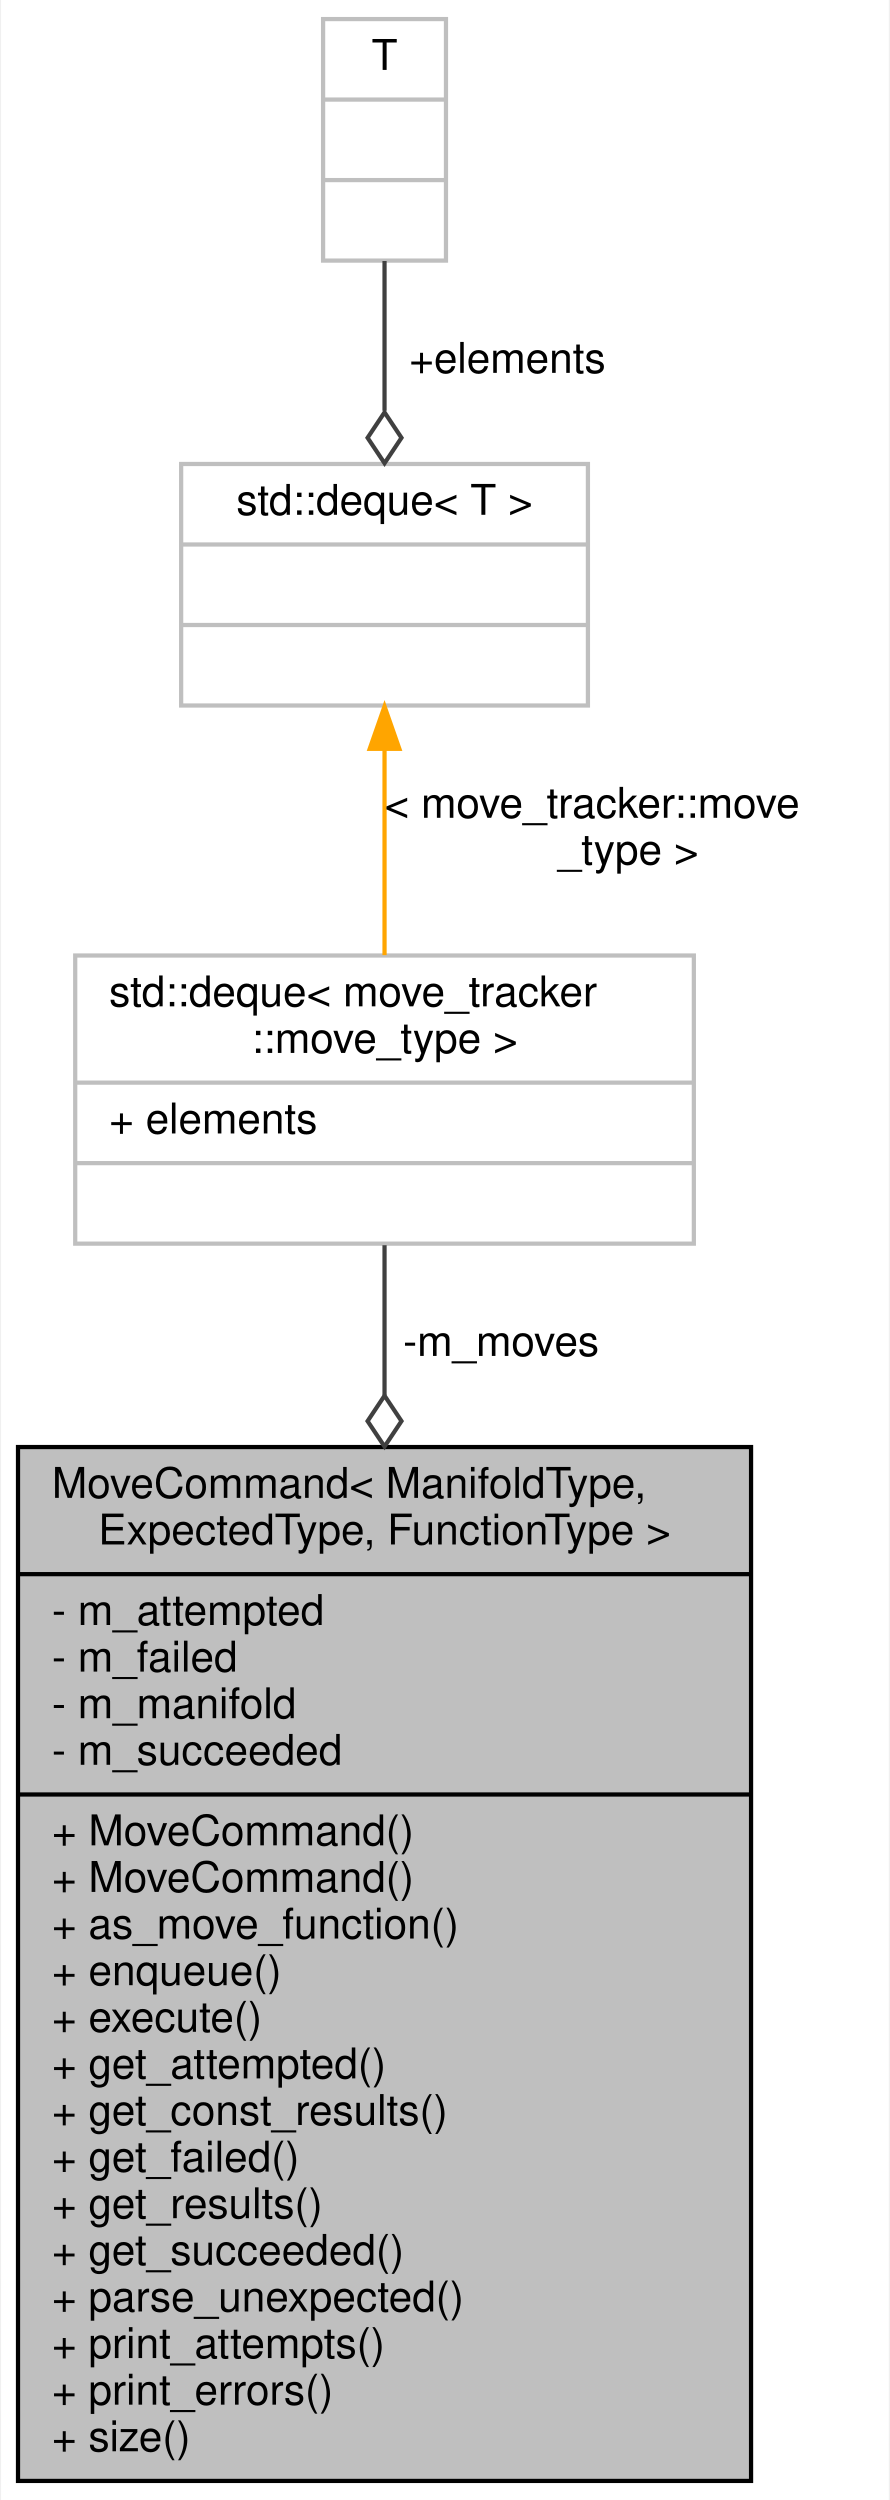
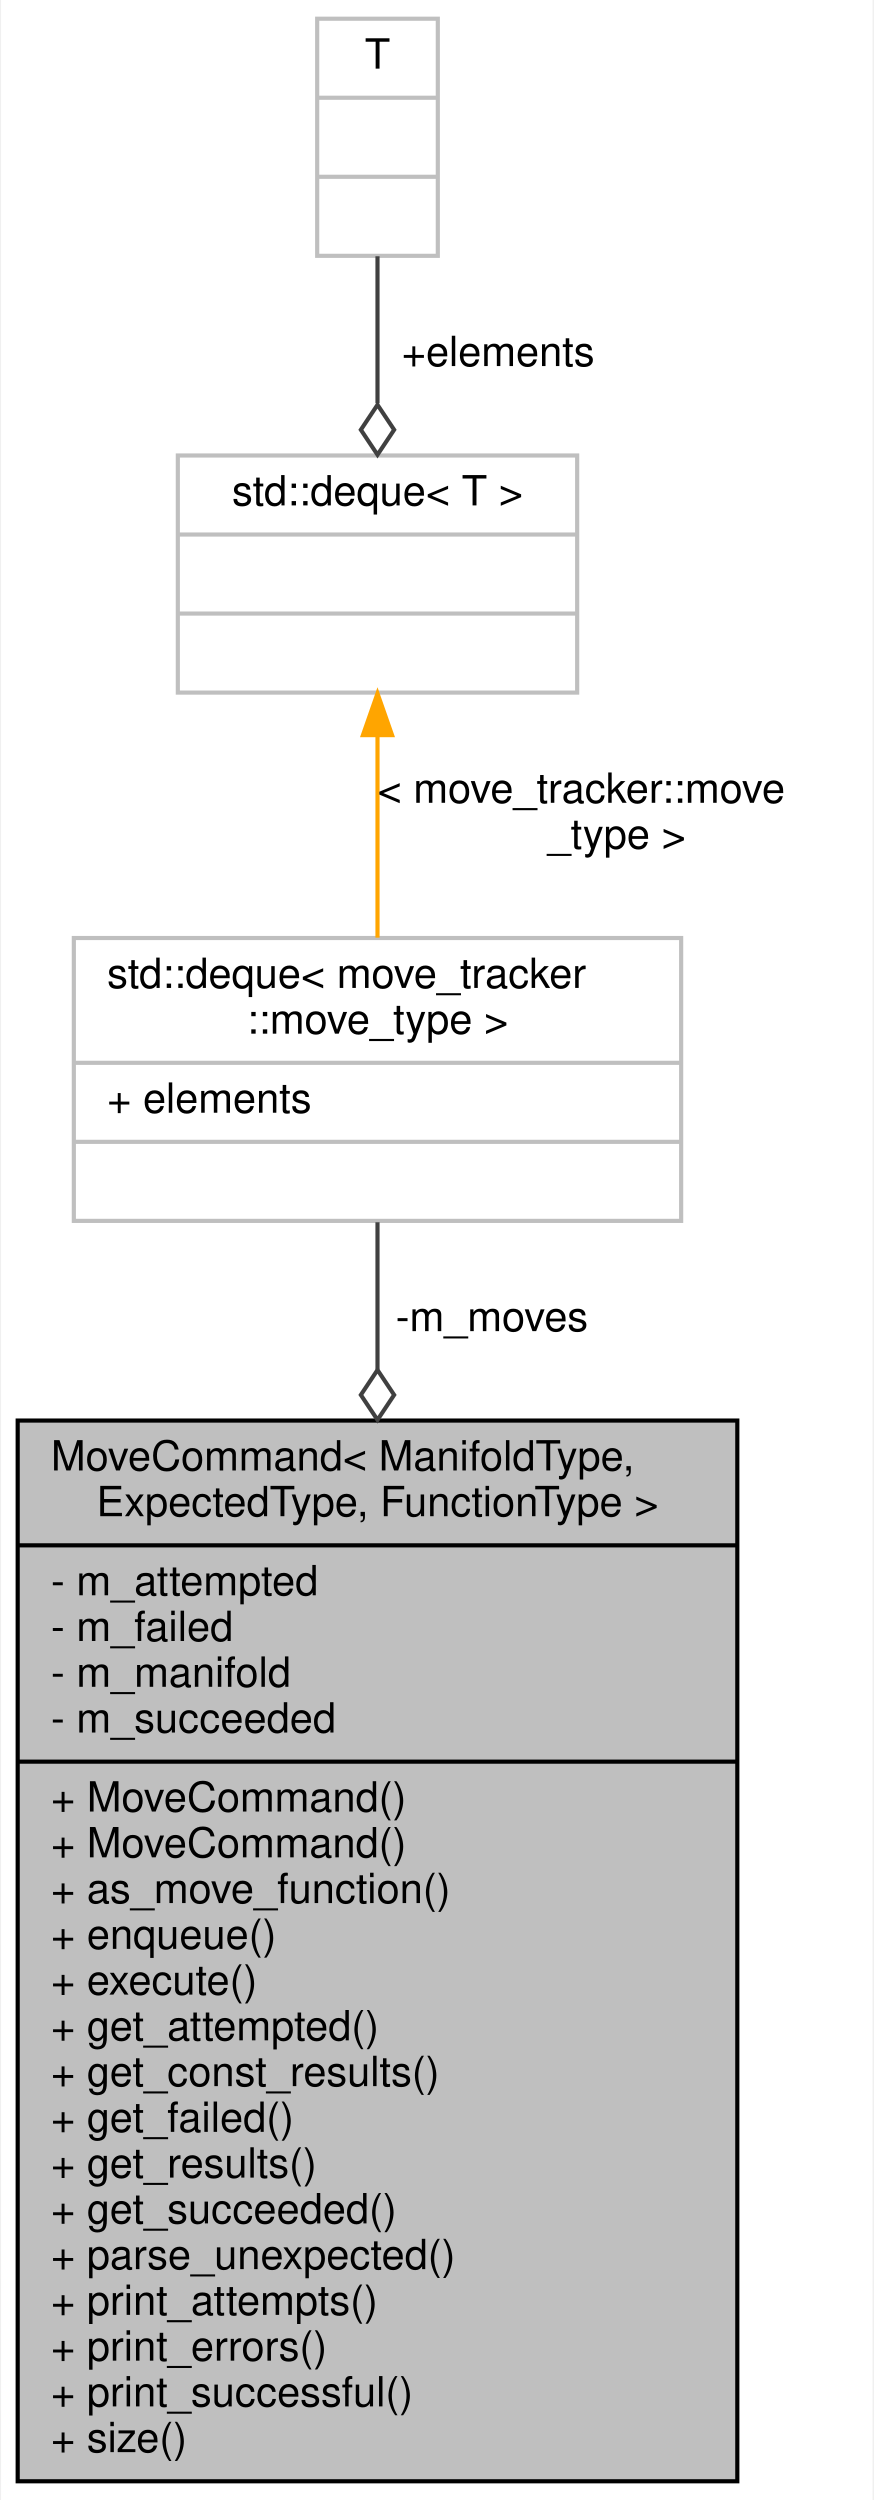
- <svg xmlns="http://www.w3.org/2000/svg" xmlns:xlink="http://www.w3.org/1999/xlink" width="210pt" height="590pt" viewBox="0.00 0.00 209.50 590.00">
-   <g id="graph0" class="graph" transform="scale(1 1) rotate(0) translate(4 586)">
-     <polygon fill="white" stroke="transparent" points="-4,4 -4,-586 205.5,-586 205.5,4 -4,4" />
+ <svg xmlns="http://www.w3.org/2000/svg" xmlns:xlink="http://www.w3.org/1999/xlink" width="210pt" height="601pt" viewBox="0.00 0.00 209.50 601.00">
+   <g id="graph0" class="graph" transform="scale(1 1) rotate(0) translate(4 597)">
+     <polygon fill="white" stroke="transparent" points="-4,4 -4,-597 205.5,-597 205.5,4 -4,4" />
    <g id="node1" class="node">
      <g id="a_node1">
        <a xlink:title=" ">
-           <polygon fill="#bfbfbf" stroke="black" points="0,-0.5 0,-244.5 173,-244.5 173,-0.5 0,-0.5" />
-           <text text-anchor="start" x="8" y="-232.5" font-family="Helvetica,sans-Serif" font-size="10.00">MoveCommand&lt; ManifoldType,</text>
-           <text text-anchor="middle" x="86.5" y="-221.5" font-family="Helvetica,sans-Serif" font-size="10.00"> ExpectedType, FunctionType &gt;</text>
-           <polyline fill="none" stroke="black" points="0,-214.5 173,-214.5 " />
-           <text text-anchor="start" x="8" y="-202.5" font-family="Helvetica,sans-Serif" font-size="10.00">- m_attempted</text>
-           <text text-anchor="start" x="8" y="-191.5" font-family="Helvetica,sans-Serif" font-size="10.00">- m_failed</text>
-           <text text-anchor="start" x="8" y="-180.5" font-family="Helvetica,sans-Serif" font-size="10.00">- m_manifold</text>
-           <text text-anchor="start" x="8" y="-169.5" font-family="Helvetica,sans-Serif" font-size="10.00">- m_succeeded</text>
-           <polyline fill="none" stroke="black" points="0,-162.5 173,-162.5 " />
+           <polygon fill="#bfbfbf" stroke="black" points="0,-0.5 0,-255.5 173,-255.5 173,-0.5 0,-0.5" />
+           <text text-anchor="start" x="8" y="-243.5" font-family="Helvetica,sans-Serif" font-size="10.00">MoveCommand&lt; ManifoldType,</text>
+           <text text-anchor="middle" x="86.5" y="-232.5" font-family="Helvetica,sans-Serif" font-size="10.00"> ExpectedType, FunctionType &gt;</text>
+           <polyline fill="none" stroke="black" points="0,-225.5 173,-225.5 " />
+           <text text-anchor="start" x="8" y="-213.5" font-family="Helvetica,sans-Serif" font-size="10.00">- m_attempted</text>
+           <text text-anchor="start" x="8" y="-202.5" font-family="Helvetica,sans-Serif" font-size="10.00">- m_failed</text>
+           <text text-anchor="start" x="8" y="-191.5" font-family="Helvetica,sans-Serif" font-size="10.00">- m_manifold</text>
+           <text text-anchor="start" x="8" y="-180.5" font-family="Helvetica,sans-Serif" font-size="10.00">- m_succeeded</text>
+           <polyline fill="none" stroke="black" points="0,-173.5 173,-173.5 " />
+           <text text-anchor="start" x="8" y="-161.5" font-family="Helvetica,sans-Serif" font-size="10.00">+ MoveCommand()</text>
          <text text-anchor="start" x="8" y="-150.5" font-family="Helvetica,sans-Serif" font-size="10.00">+ MoveCommand()</text>
-           <text text-anchor="start" x="8" y="-139.5" font-family="Helvetica,sans-Serif" font-size="10.00">+ MoveCommand()</text>
-           <text text-anchor="start" x="8" y="-128.5" font-family="Helvetica,sans-Serif" font-size="10.00">+ as_move_function()</text>
-           <text text-anchor="start" x="8" y="-117.5" font-family="Helvetica,sans-Serif" font-size="10.00">+ enqueue()</text>
-           <text text-anchor="start" x="8" y="-106.5" font-family="Helvetica,sans-Serif" font-size="10.00">+ execute()</text>
-           <text text-anchor="start" x="8" y="-95.5" font-family="Helvetica,sans-Serif" font-size="10.00">+ get_attempted()</text>
-           <text text-anchor="start" x="8" y="-84.5" font-family="Helvetica,sans-Serif" font-size="10.00">+ get_const_results()</text>
-           <text text-anchor="start" x="8" y="-73.5" font-family="Helvetica,sans-Serif" font-size="10.00">+ get_failed()</text>
-           <text text-anchor="start" x="8" y="-62.5" font-family="Helvetica,sans-Serif" font-size="10.00">+ get_results()</text>
-           <text text-anchor="start" x="8" y="-51.5" font-family="Helvetica,sans-Serif" font-size="10.00">+ get_succeeded()</text>
-           <text text-anchor="start" x="8" y="-40.5" font-family="Helvetica,sans-Serif" font-size="10.00">+ parse_unexpected()</text>
-           <text text-anchor="start" x="8" y="-29.5" font-family="Helvetica,sans-Serif" font-size="10.00">+ print_attempts()</text>
-           <text text-anchor="start" x="8" y="-18.5" font-family="Helvetica,sans-Serif" font-size="10.00">+ print_errors()</text>
+           <text text-anchor="start" x="8" y="-139.5" font-family="Helvetica,sans-Serif" font-size="10.00">+ as_move_function()</text>
+           <text text-anchor="start" x="8" y="-128.5" font-family="Helvetica,sans-Serif" font-size="10.00">+ enqueue()</text>
+           <text text-anchor="start" x="8" y="-117.5" font-family="Helvetica,sans-Serif" font-size="10.00">+ execute()</text>
+           <text text-anchor="start" x="8" y="-106.5" font-family="Helvetica,sans-Serif" font-size="10.00">+ get_attempted()</text>
+           <text text-anchor="start" x="8" y="-95.5" font-family="Helvetica,sans-Serif" font-size="10.00">+ get_const_results()</text>
+           <text text-anchor="start" x="8" y="-84.5" font-family="Helvetica,sans-Serif" font-size="10.00">+ get_failed()</text>
+           <text text-anchor="start" x="8" y="-73.5" font-family="Helvetica,sans-Serif" font-size="10.00">+ get_results()</text>
+           <text text-anchor="start" x="8" y="-62.5" font-family="Helvetica,sans-Serif" font-size="10.00">+ get_succeeded()</text>
+           <text text-anchor="start" x="8" y="-51.5" font-family="Helvetica,sans-Serif" font-size="10.00">+ parse_unexpected()</text>
+           <text text-anchor="start" x="8" y="-40.5" font-family="Helvetica,sans-Serif" font-size="10.00">+ print_attempts()</text>
+           <text text-anchor="start" x="8" y="-29.5" font-family="Helvetica,sans-Serif" font-size="10.00">+ print_errors()</text>
+           <text text-anchor="start" x="8" y="-18.5" font-family="Helvetica,sans-Serif" font-size="10.00">+ print_successful()</text>
          <text text-anchor="start" x="8" y="-7.5" font-family="Helvetica,sans-Serif" font-size="10.00">+ size()</text>
        </a>
      </g>
    </g>
    <g id="node2" class="node">
      <g id="a_node2">
        <a xlink:title=" ">
-           <polygon fill="white" stroke="#bfbfbf" points="13.5,-292.5 13.5,-360.5 159.5,-360.5 159.5,-292.5 13.5,-292.5" />
-           <text text-anchor="start" x="21.5" y="-348.5" font-family="Helvetica,sans-Serif" font-size="10.00">std::deque&lt; move_tracker</text>
-           <text text-anchor="middle" x="86.5" y="-337.5" font-family="Helvetica,sans-Serif" font-size="10.00">::move_type &gt;</text>
-           <polyline fill="none" stroke="#bfbfbf" points="13.5,-330.5 159.5,-330.5 " />
-           <text text-anchor="start" x="21.5" y="-318.5" font-family="Helvetica,sans-Serif" font-size="10.00">+ elements</text>
-           <polyline fill="none" stroke="#bfbfbf" points="13.5,-311.5 159.5,-311.5 " />
-           <text text-anchor="middle" x="86.5" y="-299.5" font-family="Helvetica,sans-Serif" font-size="10.00"> </text>
+           <polygon fill="white" stroke="#bfbfbf" points="13.5,-303.5 13.5,-371.5 159.5,-371.5 159.5,-303.5 13.5,-303.5" />
+           <text text-anchor="start" x="21.5" y="-359.5" font-family="Helvetica,sans-Serif" font-size="10.00">std::deque&lt; move_tracker</text>
+           <text text-anchor="middle" x="86.5" y="-348.5" font-family="Helvetica,sans-Serif" font-size="10.00">::move_type &gt;</text>
+           <polyline fill="none" stroke="#bfbfbf" points="13.5,-341.5 159.5,-341.5 " />
+           <text text-anchor="start" x="21.5" y="-329.5" font-family="Helvetica,sans-Serif" font-size="10.00">+ elements</text>
+           <polyline fill="none" stroke="#bfbfbf" points="13.5,-322.5 159.5,-322.5 " />
+           <text text-anchor="middle" x="86.5" y="-310.5" font-family="Helvetica,sans-Serif" font-size="10.00"> </text>
        </a>
      </g>
    </g>
    <g id="edge1" class="edge">
-       <path fill="none" stroke="#404040" d="M86.5,-292.14C86.5,-281.76 86.5,-269.62 86.5,-256.69" />
-       <polygon fill="none" stroke="#404040" points="86.5,-256.62 82.5,-250.62 86.5,-244.62 90.5,-250.62 86.5,-256.62" />
-       <text text-anchor="middle" x="114" y="-266" font-family="Helvetica,sans-Serif" font-size="10.00"> -m_moves</text>
+       <path fill="none" stroke="#404040" d="M86.5,-303.16C86.5,-292.81 86.5,-280.69 86.5,-267.75" />
+       <polygon fill="none" stroke="#404040" points="86.5,-267.66 82.5,-261.66 86.5,-255.66 90.5,-261.66 86.5,-267.66" />
+       <text text-anchor="middle" x="114" y="-277" font-family="Helvetica,sans-Serif" font-size="10.00"> -m_moves</text>
    </g>
    <g id="node3" class="node">
      <g id="a_node3">
        <a xlink:title="STL class.">
-           <polygon fill="white" stroke="#bfbfbf" points="38.5,-419.5 38.5,-476.5 134.5,-476.5 134.5,-419.5 38.5,-419.5" />
-           <text text-anchor="middle" x="86.5" y="-464.5" font-family="Helvetica,sans-Serif" font-size="10.00">std::deque&lt; T &gt;</text>
-           <polyline fill="none" stroke="#bfbfbf" points="38.5,-457.5 134.5,-457.5 " />
-           <text text-anchor="middle" x="86.5" y="-445.5" font-family="Helvetica,sans-Serif" font-size="10.00"> </text>
-           <polyline fill="none" stroke="#bfbfbf" points="38.5,-438.5 134.5,-438.5 " />
-           <text text-anchor="middle" x="86.5" y="-426.5" font-family="Helvetica,sans-Serif" font-size="10.00"> </text>
+           <polygon fill="white" stroke="#bfbfbf" points="38.5,-430.5 38.5,-487.5 134.5,-487.5 134.5,-430.5 38.5,-430.5" />
+           <text text-anchor="middle" x="86.5" y="-475.5" font-family="Helvetica,sans-Serif" font-size="10.00">std::deque&lt; T &gt;</text>
+           <polyline fill="none" stroke="#bfbfbf" points="38.5,-468.5 134.5,-468.5 " />
+           <text text-anchor="middle" x="86.5" y="-456.5" font-family="Helvetica,sans-Serif" font-size="10.00"> </text>
+           <polyline fill="none" stroke="#bfbfbf" points="38.5,-449.5 134.5,-449.5 " />
+           <text text-anchor="middle" x="86.5" y="-437.5" font-family="Helvetica,sans-Serif" font-size="10.00"> </text>
        </a>
      </g>
    </g>
    <g id="edge2" class="edge">
-       <path fill="none" stroke="orange" d="M86.5,-408.95C86.5,-393.4 86.5,-375.58 86.5,-360.59" />
-       <polygon fill="orange" stroke="orange" points="83,-409.28 86.5,-419.28 90,-409.28 83,-409.28" />
-       <text text-anchor="start" x="86.5" y="-393" font-family="Helvetica,sans-Serif" font-size="10.00"> &lt; move_tracker::move</text>
-       <text text-anchor="middle" x="144" y="-382" font-family="Helvetica,sans-Serif" font-size="10.00">_type &gt;</text>
+       <path fill="none" stroke="orange" d="M86.5,-419.95C86.5,-404.4 86.5,-386.58 86.5,-371.59" />
+       <polygon fill="orange" stroke="orange" points="83,-420.28 86.5,-430.28 90,-420.28 83,-420.28" />
+       <text text-anchor="start" x="86.5" y="-404" font-family="Helvetica,sans-Serif" font-size="10.00"> &lt; move_tracker::move</text>
+       <text text-anchor="middle" x="144" y="-393" font-family="Helvetica,sans-Serif" font-size="10.00">_type &gt;</text>
    </g>
    <g id="node4" class="node">
      <g id="a_node4">
        <a xlink:title=" ">
-           <polygon fill="white" stroke="#bfbfbf" points="72,-524.5 72,-581.5 101,-581.5 101,-524.5 72,-524.5" />
-           <text text-anchor="middle" x="86.5" y="-569.5" font-family="Helvetica,sans-Serif" font-size="10.00">T</text>
-           <polyline fill="none" stroke="#bfbfbf" points="72,-562.5 101,-562.5 " />
-           <text text-anchor="middle" x="86.5" y="-550.5" font-family="Helvetica,sans-Serif" font-size="10.00"> </text>
-           <polyline fill="none" stroke="#bfbfbf" points="72,-543.5 101,-543.5 " />
-           <text text-anchor="middle" x="86.5" y="-531.5" font-family="Helvetica,sans-Serif" font-size="10.00"> </text>
+           <polygon fill="white" stroke="#bfbfbf" points="72,-535.5 72,-592.5 101,-592.5 101,-535.5 72,-535.5" />
+           <text text-anchor="middle" x="86.5" y="-580.5" font-family="Helvetica,sans-Serif" font-size="10.00">T</text>
+           <polyline fill="none" stroke="#bfbfbf" points="72,-573.5 101,-573.5 " />
+           <text text-anchor="middle" x="86.5" y="-561.5" font-family="Helvetica,sans-Serif" font-size="10.00"> </text>
+           <polyline fill="none" stroke="#bfbfbf" points="72,-554.5 101,-554.5 " />
+           <text text-anchor="middle" x="86.5" y="-542.5" font-family="Helvetica,sans-Serif" font-size="10.00"> </text>
        </a>
      </g>
    </g>
    <g id="edge3" class="edge">
-       <path fill="none" stroke="#404040" d="M86.5,-524.4C86.5,-513.55 86.5,-500.87 86.5,-489.05" />
-       <polygon fill="none" stroke="#404040" points="86.5,-488.68 82.5,-482.68 86.5,-476.68 90.5,-482.68 86.5,-488.68" />
-       <text text-anchor="middle" x="115.5" y="-498" font-family="Helvetica,sans-Serif" font-size="10.00"> +elements</text>
+       <path fill="none" stroke="#404040" d="M86.5,-535.4C86.5,-524.55 86.5,-511.87 86.5,-500.05" />
+       <polygon fill="none" stroke="#404040" points="86.5,-499.68 82.5,-493.68 86.5,-487.68 90.5,-493.68 86.5,-499.68" />
+       <text text-anchor="middle" x="115.5" y="-509" font-family="Helvetica,sans-Serif" font-size="10.00"> +elements</text>
    </g>
  </g>
</svg>
